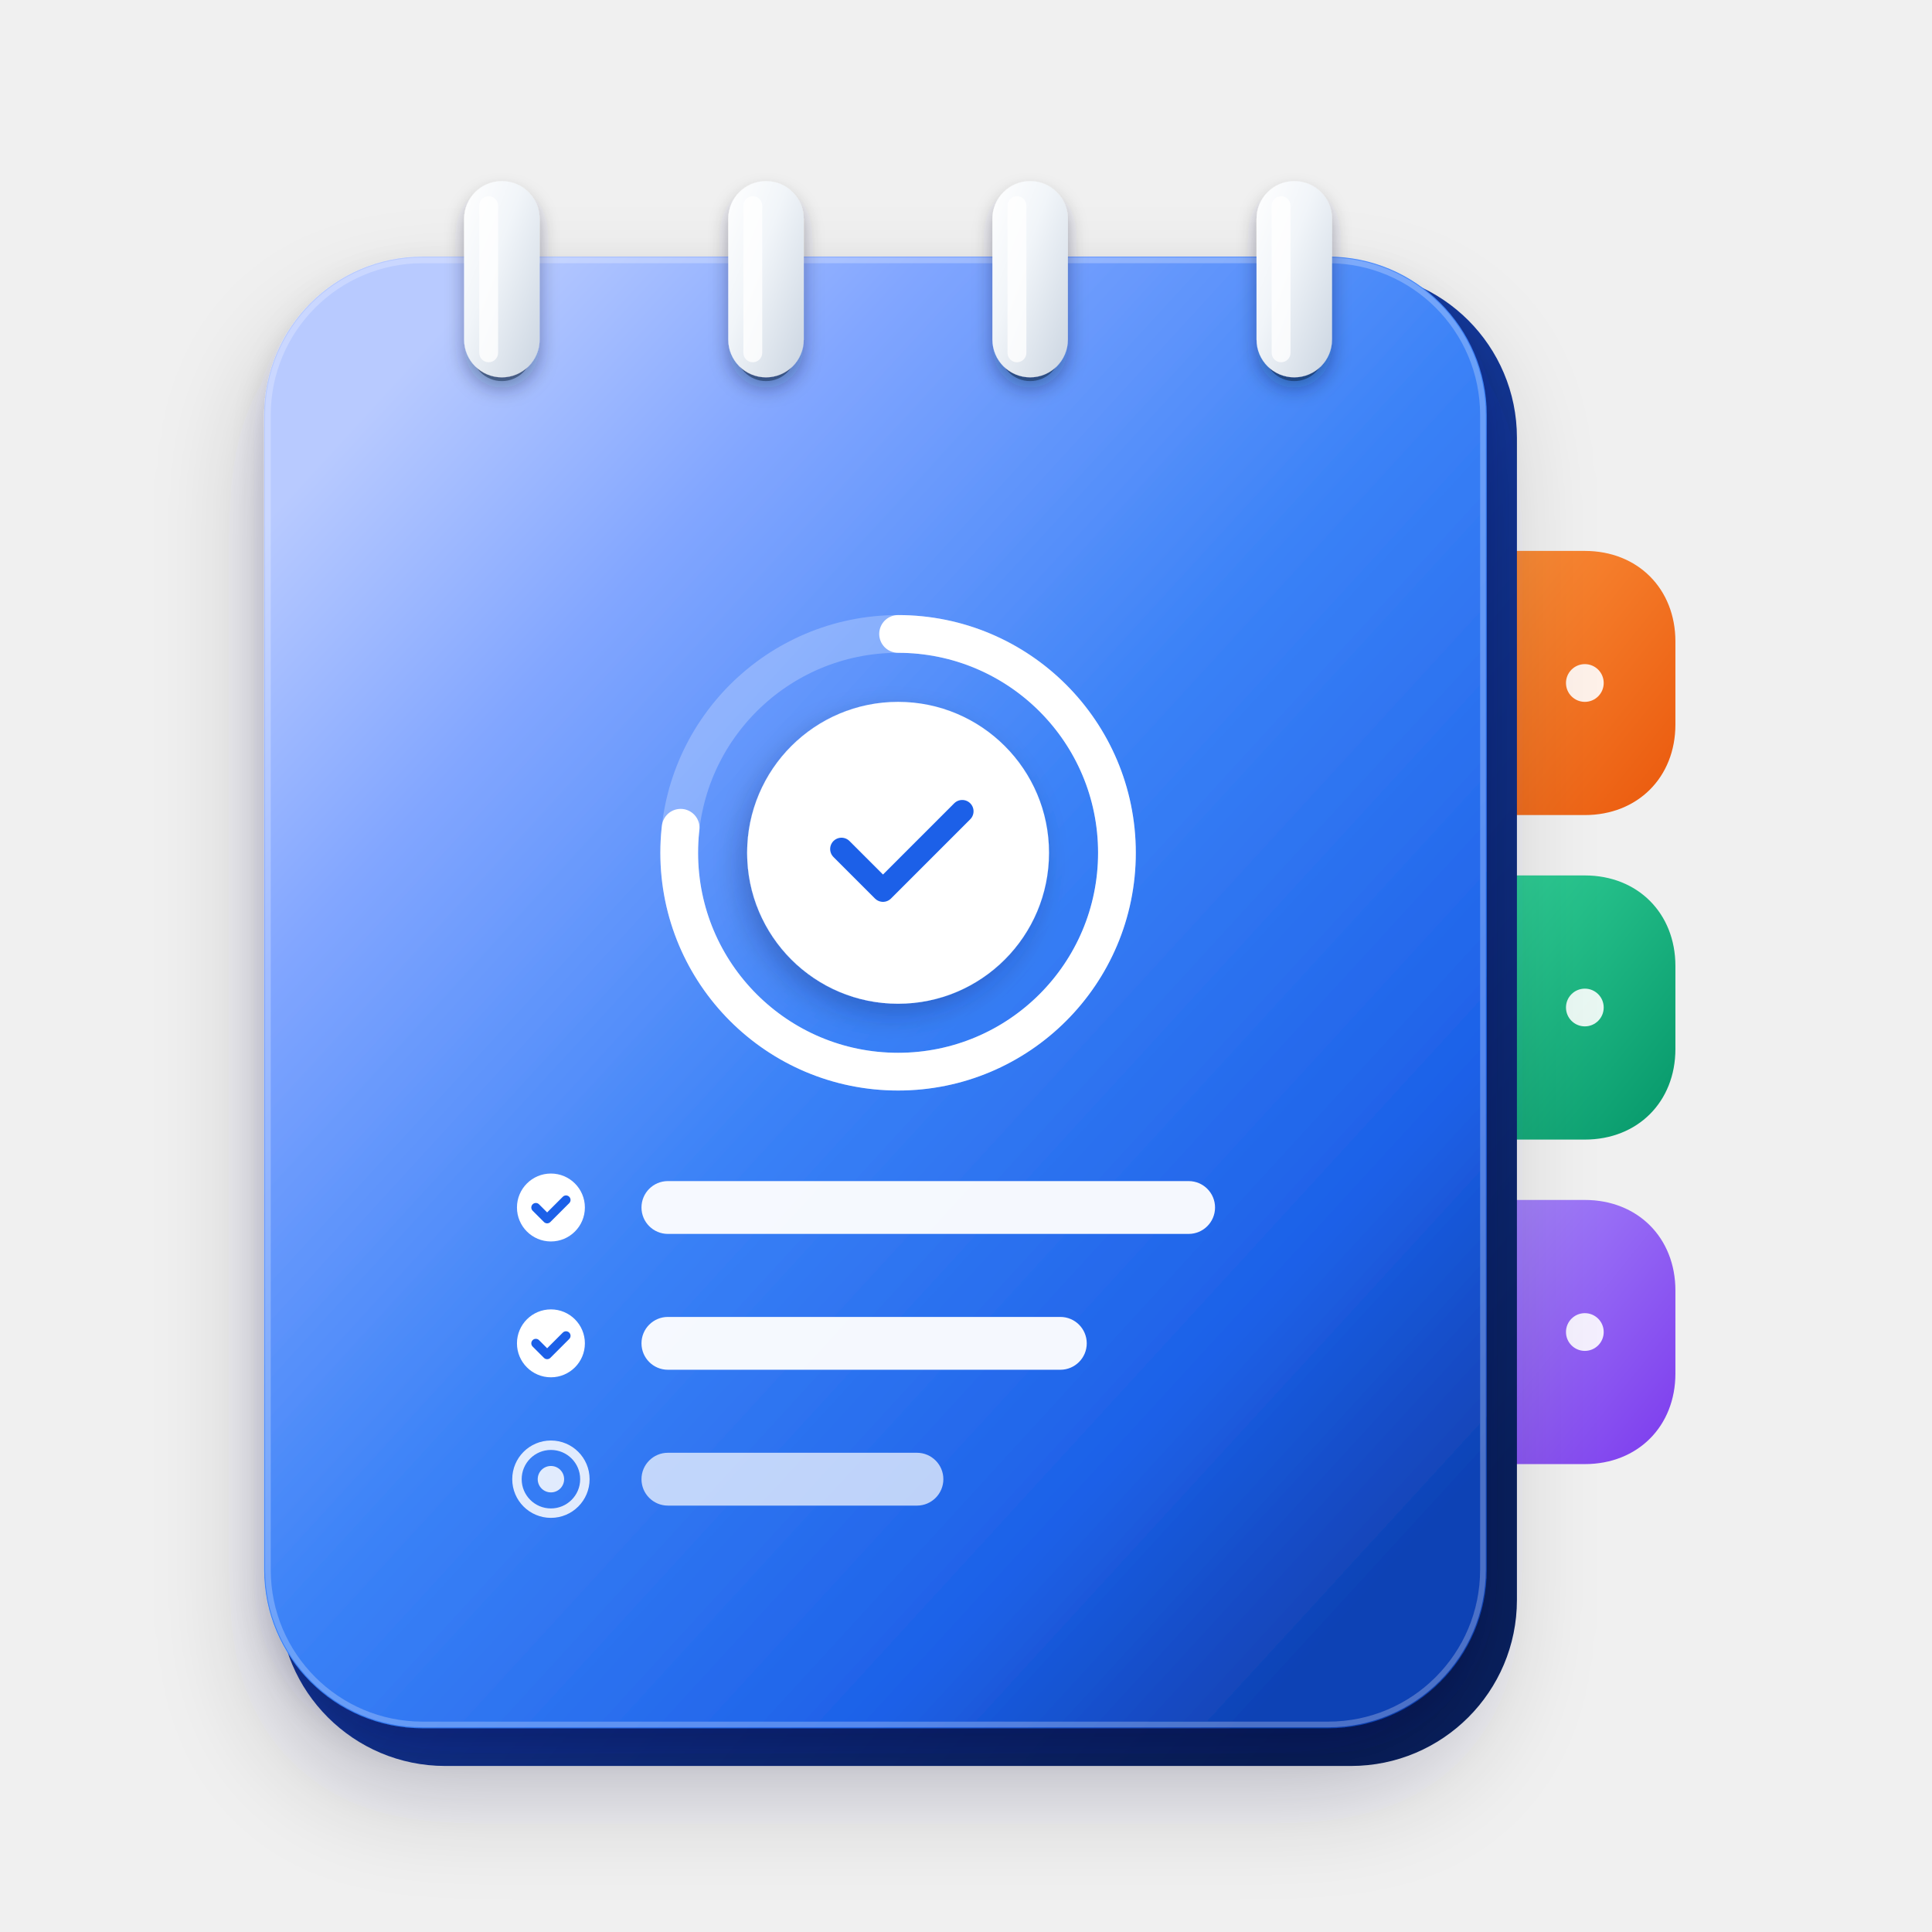
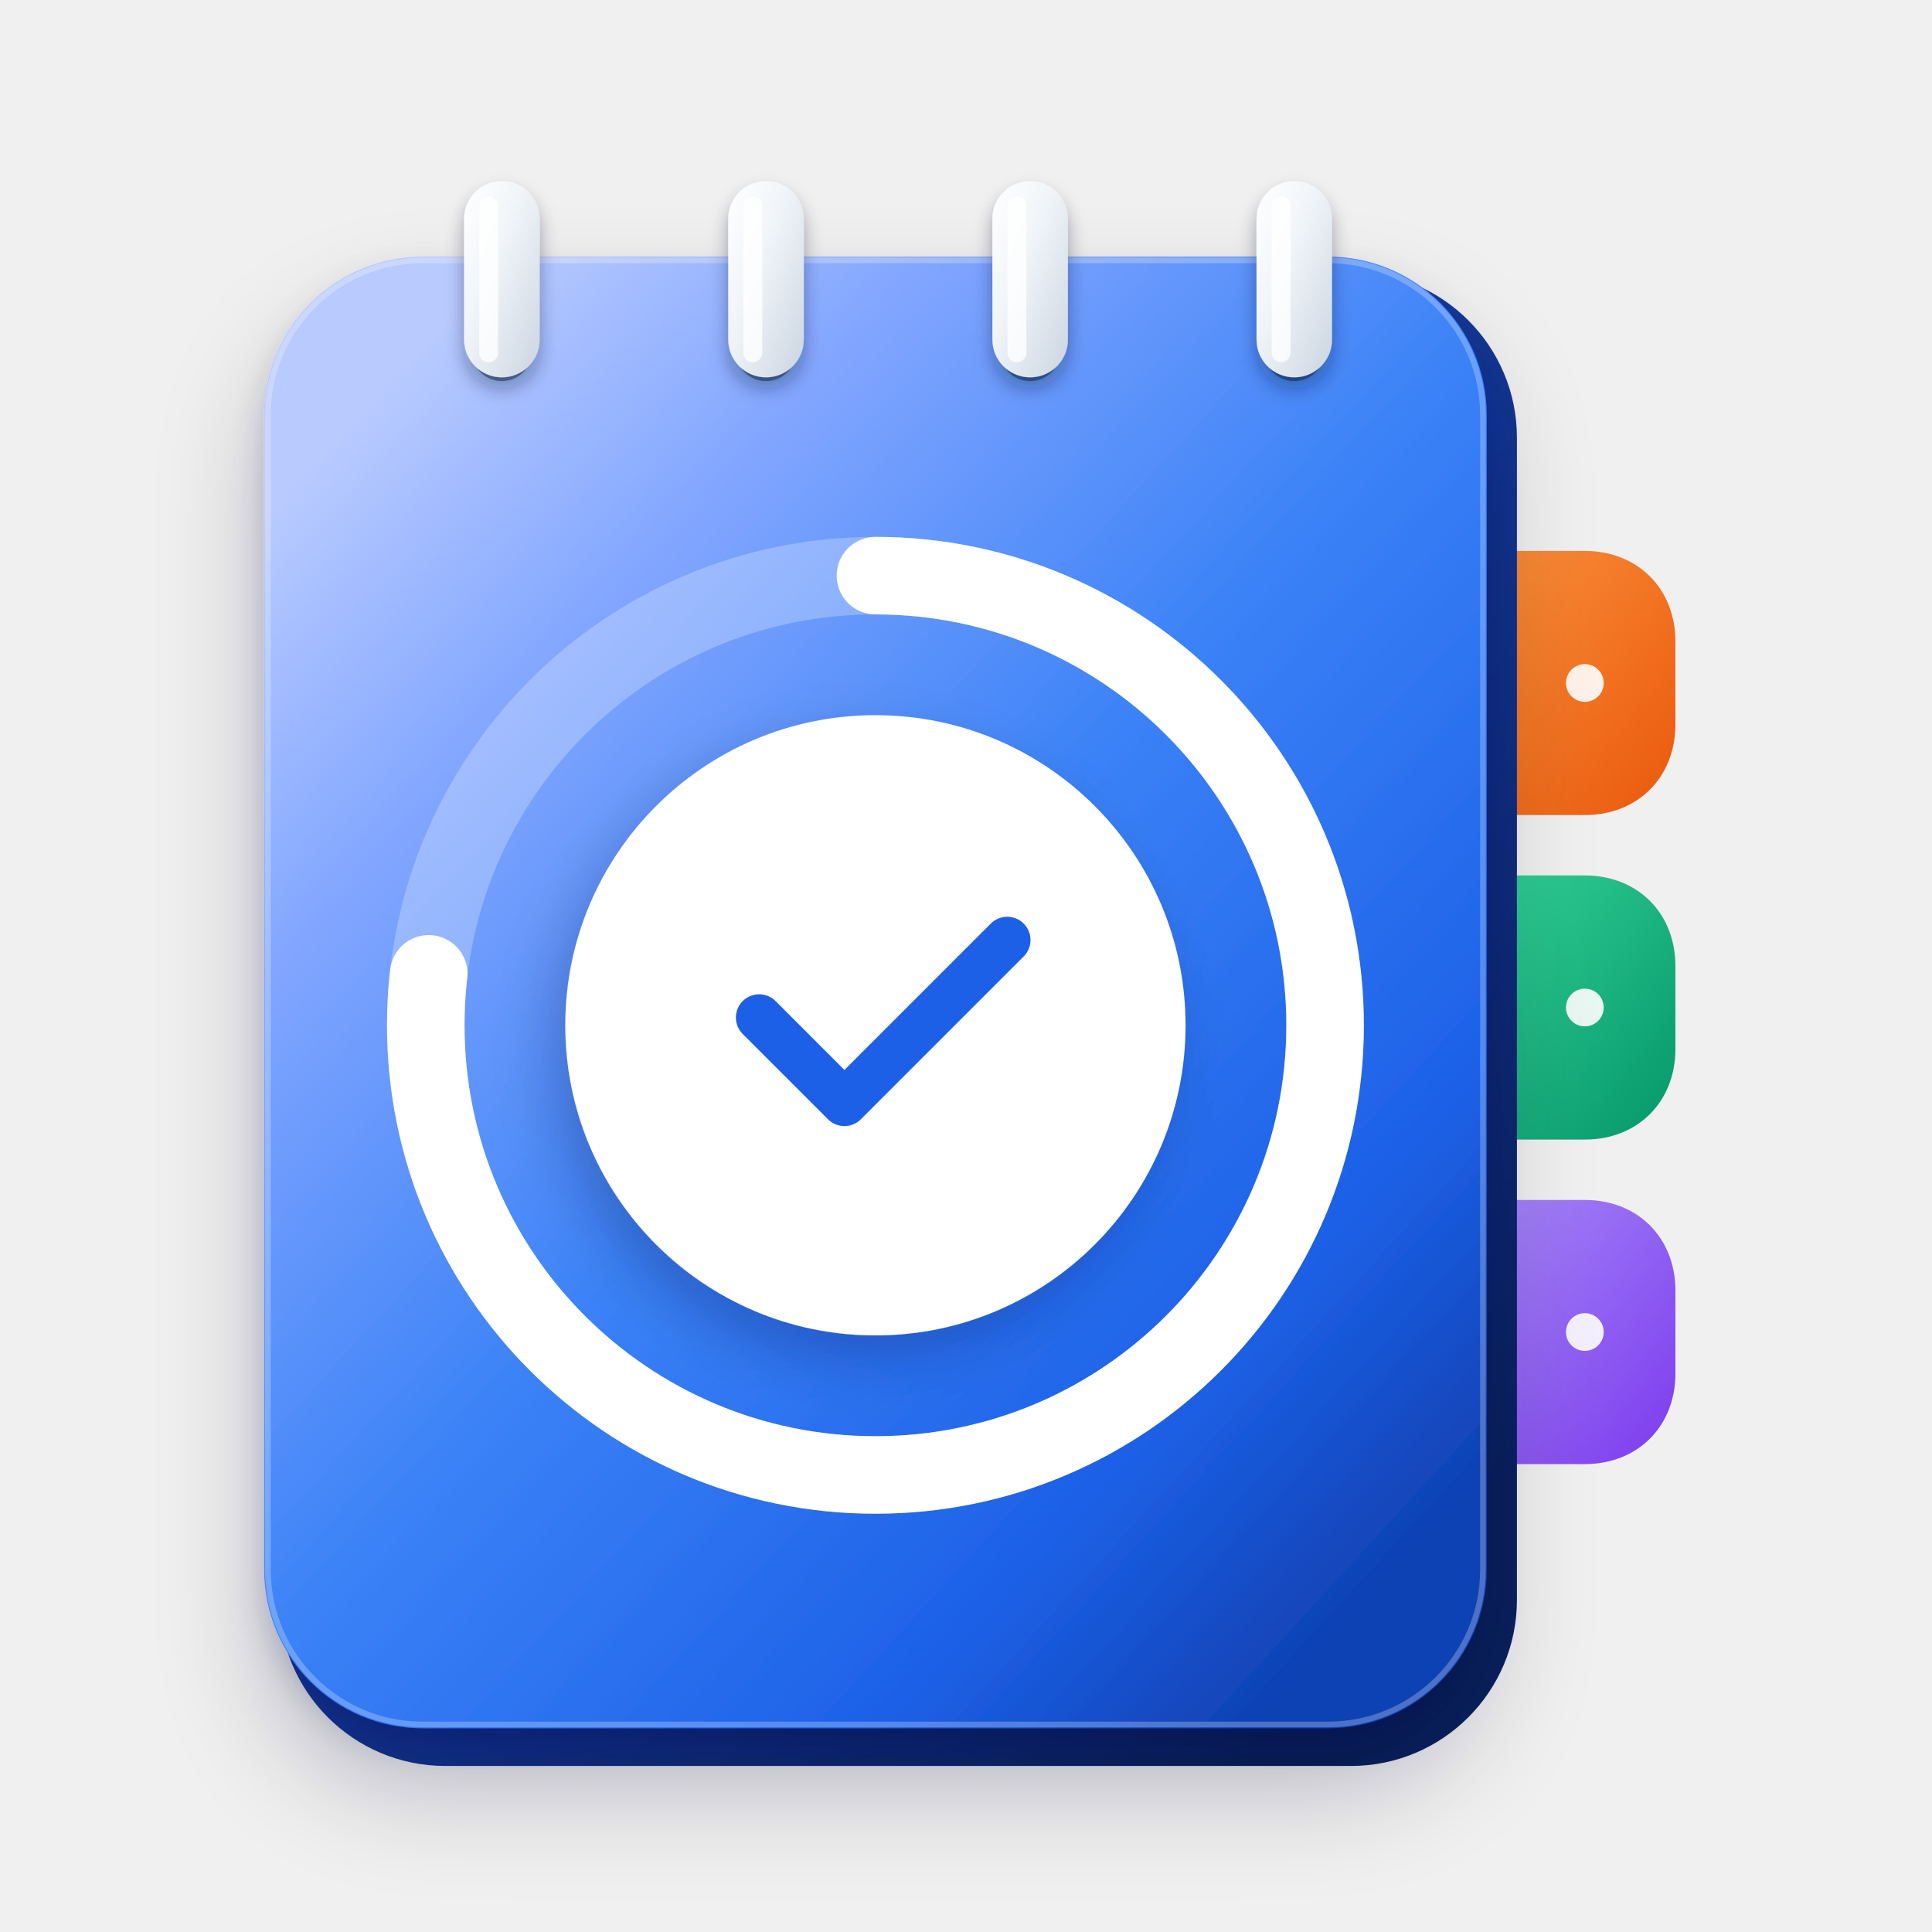
- <svg xmlns="http://www.w3.org/2000/svg" width="512" height="512" viewBox="0 0 512 512" fill="none">
-   <defs>
+ <svg xmlns="http://www.w3.org/2000/svg" width="512" height="512" viewBox="0 0 512 512" fill="none" version="1.1" id="svg46">
+   <defs id="defs23">
    <linearGradient id="heroGrad" x1="12%" y1="8%" x2="88%" y2="92%">
-       <stop offset="0%" stop-color="#b8caff" />
-       <stop offset="20%" stop-color="#82a6ff" />
-       <stop offset="50%" stop-color="#3b82f7" />
-       <stop offset="82%" stop-color="#1d61e8" />
-       <stop offset="100%" stop-color="#1042b5" />
+       <stop offset="0%" stop-color="#b8caff" id="stop1" />
+       <stop offset="20%" stop-color="#82a6ff" id="stop2" />
+       <stop offset="50%" stop-color="#3b82f7" id="stop3" />
+       <stop offset="82%" stop-color="#1d61e8" id="stop4" />
+       <stop offset="100%" stop-color="#1042b5" id="stop5" />
    </linearGradient>
    <linearGradient id="spineGrad" x1="10%" y1="10%" x2="90%" y2="90%">
-       <stop offset="0%" stop-color="#1d4ed8" />
-       <stop offset="100%" stop-color="#09215c" />
+       <stop offset="0%" stop-color="#1d4ed8" id="stop6" />
+       <stop offset="100%" stop-color="#09215c" id="stop7" />
    </linearGradient>
    <linearGradient id="ringGrad" x1="0%" y1="0%" x2="100%" y2="100%">
-       <stop offset="0%" stop-color="#ffffff" />
-       <stop offset="40%" stop-color="#f1f5f9" />
-       <stop offset="100%" stop-color="#cbd5e1" />
+       <stop offset="0%" stop-color="#ffffff" id="stop8" />
+       <stop offset="40%" stop-color="#f1f5f9" id="stop9" />
+       <stop offset="100%" stop-color="#cbd5e1" id="stop10" />
    </linearGradient>
    <linearGradient id="tabOrange" x1="0%" y1="0%" x2="100%" y2="100%">
-       <stop offset="0%" stop-color="#fb923c" />
-       <stop offset="100%" stop-color="#ea580c" />
+       <stop offset="0%" stop-color="#fb923c" id="stop11" />
+       <stop offset="100%" stop-color="#ea580c" id="stop12" />
    </linearGradient>
    <linearGradient id="tabEmerald" x1="0%" y1="0%" x2="100%" y2="100%">
-       <stop offset="0%" stop-color="#34d399" />
-       <stop offset="100%" stop-color="#059669" />
+       <stop offset="0%" stop-color="#34d399" id="stop13" />
+       <stop offset="100%" stop-color="#059669" id="stop14" />
    </linearGradient>
    <linearGradient id="tabPurple" x1="0%" y1="0%" x2="100%" y2="100%">
-       <stop offset="0%" stop-color="#a78bfa" />
-       <stop offset="100%" stop-color="#7c3aed" />
+       <stop offset="0%" stop-color="#a78bfa" id="stop15" />
+       <stop offset="100%" stop-color="#7c3aed" id="stop16" />
    </linearGradient>
-     <filter id="binderShadow" x="-25%" y="-20%" width="150%" height="145%">
-       <feGaussianBlur in="SourceAlpha" stdDeviation="14" result="blur1" />
-       <feOffset in="blur1" dx="0" dy="16" result="offset1" />
-       <feFlood flood-color="#06163a" flood-opacity="0.24" result="color1" />
-       <feComposite in="color1" in2="offset1" operator="in" result="shadow1" />
-       <feGaussianBlur in="SourceAlpha" stdDeviation="4" result="blur2" />
-       <feOffset in="blur2" dx="0" dy="4" result="offset2" />
-       <feFlood flood-color="#06163a" flood-opacity="0.16" result="color2" />
-       <feComposite in="color2" in2="offset2" operator="in" result="shadow2" />
-       <feMerge>
-         <feMergeNode in="shadow1" />
-         <feMergeNode in="shadow2" />
-         <feMergeNode in="SourceGraphic" />
+     <filter id="binderShadow" x="-0.133" y="-0.111" width="1.267" height="1.273">
+       <feGaussianBlur in="SourceAlpha" stdDeviation="14" result="blur1" id="feGaussianBlur16" />
+       <feOffset in="blur1" dx="0" dy="16" result="offset1" id="feOffset16" />
+       <feFlood flood-color="#06163a" flood-opacity="0.24" result="color1" id="feFlood16" />
+       <feComposite in="color1" in2="offset1" operator="in" result="shadow1" id="feComposite16" />
+       <feGaussianBlur in="SourceAlpha" stdDeviation="4" result="blur2" id="feGaussianBlur17" />
+       <feOffset in="blur2" dx="0" dy="4" result="offset2" id="feOffset17" />
+       <feFlood flood-color="#06163a" flood-opacity="0.16" result="color2" id="feFlood17" />
+       <feComposite in="color2" in2="offset2" operator="in" result="shadow2" id="feComposite17" />
+       <feMerge id="feMerge19">
+         <feMergeNode in="shadow1" id="feMergeNode17" />
+         <feMergeNode in="shadow2" id="feMergeNode18" />
+         <feMergeNode in="SourceGraphic" id="feMergeNode19" />
      </feMerge>
    </filter>
-     <filter id="tabShadow" x="-25%" y="-25%" width="150%" height="150%">
-       <feGaussianBlur in="SourceAlpha" stdDeviation="3.5" result="b" />
-       <feOffset in="b" dx="-2" dy="3" result="o" />
-       <feFlood flood-color="#06163a" flood-opacity="0.22" result="c" />
-       <feComposite in="c" in2="o" operator="in" result="s" />
-       <feMerge>
-         <feMergeNode in="s" />
-         <feMergeNode in="SourceGraphic" />
+     <filter id="tabShadow" x="-0.13" y="-0.105" width="1.235" height="1.248">
+       <feGaussianBlur in="SourceAlpha" stdDeviation="3.5" result="b" id="feGaussianBlur19" />
+       <feOffset in="b" dx="-2" dy="3" result="o" id="feOffset19" />
+       <feFlood flood-color="#06163a" flood-opacity="0.22" result="c" id="feFlood19" />
+       <feComposite in="c" in2="o" operator="in" result="s" id="feComposite19" />
+       <feMerge id="feMerge21">
+         <feMergeNode in="s" id="feMergeNode20" />
+         <feMergeNode in="SourceGraphic" id="feMergeNode21" />
      </feMerge>
    </filter>
-     <filter id="ringShadow" x="-30%" y="-30%" width="160%" height="160%">
-       <feGaussianBlur in="SourceAlpha" stdDeviation="2.5" result="rb" />
-       <feOffset in="rb" dx="0" dy="3" result="ro" />
-       <feFlood flood-color="#06163a" flood-opacity="0.35" result="rc" />
-       <feComposite in="rc" in2="ro" operator="in" result="rs" />
-       <feMerge>
-         <feMergeNode in="rs" />
-         <feMergeNode in="SourceGraphic" />
+     <filter id="ringShadow" x="-0.026" y="-0.115" width="1.052" height="1.288">
+       <feGaussianBlur in="SourceAlpha" stdDeviation="2.5" result="rb" id="feGaussianBlur21" />
+       <feOffset in="rb" dx="0" dy="3" result="ro" id="feOffset21" />
+       <feFlood flood-color="#06163a" flood-opacity="0.35" result="rc" id="feFlood21" />
+       <feComposite in="rc" in2="ro" operator="in" result="rs" id="feComposite21" />
+       <feMerge id="feMerge23">
+         <feMergeNode in="rs" id="feMergeNode22" />
+         <feMergeNode in="SourceGraphic" id="feMergeNode23" />
      </feMerge>
    </filter>
  </defs>
-   <g transform="translate(238, 258)">
-     <g transform="translate(150, -112)">
-       <path d="M 0 0 L 32 0 C 46 0 56 10 56 24 L 56 46 C 56 60 46 70 32 70 L 0 70 Z" fill="url(#tabOrange)" />
-       <circle cx="32" cy="35" r="5" fill="#ffffff" opacity="0.9" />
+   <g transform="translate(238, 258)" id="g46">
+     <g transform="translate(150, -112)" id="g23">
+       <path d="M 0 0 L 32 0 C 46 0 56 10 56 24 L 56 46 C 56 60 46 70 32 70 L 0 70 Z" fill="url(#tabOrange)" id="path23" />
+       <circle cx="32" cy="35" r="5" fill="#ffffff" opacity="0.9" id="circle23" />
    </g>
-     <g transform="translate(150, -26)">
-       <path d="M 0 0 L 32 0 C 46 0 56 10 56 24 L 56 46 C 56 60 46 70 32 70 L 0 70 Z" fill="url(#tabEmerald)" />
-       <circle cx="32" cy="35" r="5" fill="#ffffff" opacity="0.9" />
+     <g transform="translate(150, -26)" id="g24">
+       <path d="M 0 0 L 32 0 C 46 0 56 10 56 24 L 56 46 C 56 60 46 70 32 70 L 0 70 Z" fill="url(#tabEmerald)" id="path24" />
+       <circle cx="32" cy="35" r="5" fill="#ffffff" opacity="0.9" id="circle24" />
    </g>
-     <g transform="translate(150, 60)">
-       <path d="M 0 0 L 32 0 C 46 0 56 10 56 24 L 56 46 C 56 60 46 70 32 70 L 0 70 Z" fill="url(#tabPurple)" />
-       <circle cx="32" cy="35" r="5" fill="#ffffff" opacity="0.9" />
+     <g transform="translate(150, 60)" id="g25">
+       <path d="M 0 0 L 32 0 C 46 0 56 10 56 24 L 56 46 C 56 60 46 70 32 70 L 0 70 Z" fill="url(#tabPurple)" id="path25" />
+       <circle cx="32" cy="35" r="5" fill="#ffffff" opacity="0.9" id="circle25" />
    </g>
-     <rect x="-164" y="-186" width="328" height="396" rx="44" fill="url(#spineGrad)" />
-     <g filter="url(#binderShadow)">
-       <rect x="-168" y="-190" width="324" height="390" rx="42" fill="url(#heroGrad)" />
-       <rect x="-167" y="-189" width="322" height="388" rx="41" fill="none" stroke="rgba(255,255,255,0.25)" stroke-width="1.5" />
-       <g opacity="0.45">
-         <circle cx="-105" cy="-165" r="8" fill="#06163a" />
-         <circle cx="-35" cy="-165" r="8" fill="#06163a" />
-         <circle cx="35" cy="-165" r="8" fill="#06163a" />
-         <circle cx="105" cy="-165" r="8" fill="#06163a" />
+     <rect x="-164" y="-186" width="328" height="396" rx="44" fill="url(#spineGrad)" id="rect25" />
+     <g filter="url(#binderShadow)" id="g38">
+       <rect x="-168" y="-190" width="324" height="390" rx="42" fill="url(#heroGrad)" id="rect26" />
+       <rect x="-167" y="-189" width="322" height="388" rx="41" fill="none" stroke="rgba(255,255,255,0.25)" stroke-width="1.5" id="rect27" />
+       <g opacity="0.45" id="g30">
+         <circle cx="-105" cy="-165" r="8" fill="#06163a" id="circle27" />
+         <circle cx="-35" cy="-165" r="8" fill="#06163a" id="circle28" />
+         <circle cx="35" cy="-165" r="8" fill="#06163a" id="circle29" />
+         <circle cx="105" cy="-165" r="8" fill="#06163a" id="circle30" />
      </g>
-       <g transform="translate(0, -32)">
-         <circle cx="0" cy="0" r="58" fill="none" stroke="#ffffff" stroke-width="10" opacity="0.25" />
-         <circle cx="0" cy="0" r="58" fill="none" stroke="#ffffff" stroke-width="10" stroke-linecap="round" stroke-dasharray="280 365" stroke-dashoffset="0" transform="rotate(-90)" />
-         <circle cx="0" cy="0" r="40" fill="#ffffff" filter="url(#tabShadow)" />
-         <path d="M -15 -1 L -4 10 L 17 -11" fill="none" stroke="#1d61e8" stroke-width="6" stroke-linecap="round" stroke-linejoin="round" />
-       </g>
-       <g transform="translate(0, 62)">
-         <circle cx="-92" cy="0" r="9" fill="#ffffff" />
-         <path d="M -96 0 L -93 3 L -88 -2" fill="none" stroke="#1d61e8" stroke-width="2.4" stroke-linecap="round" stroke-linejoin="round" />
-         <rect x="-68" y="-7" width="152" height="14" rx="7" fill="#ffffff" opacity="0.95" />
-       </g>
-       <g transform="translate(0, 98)">
-         <circle cx="-92" cy="0" r="9" fill="#ffffff" />
-         <path d="M -96 0 L -93 3 L -88 -2" fill="none" stroke="#1d61e8" stroke-width="2.4" stroke-linecap="round" stroke-linejoin="round" />
-         <rect x="-68" y="-7" width="118" height="14" rx="7" fill="#ffffff" opacity="0.95" />
-       </g>
-       <g transform="translate(0, 134)">
-         <circle cx="-92" cy="0" r="9" fill="none" stroke="#ffffff" stroke-width="2.5" opacity="0.85" />
-         <circle cx="-92" cy="0" r="3.5" fill="#ffffff" opacity="0.85" />
-         <rect x="-68" y="-7" width="80" height="14" rx="7" fill="#ffffff" opacity="0.70" />
+       <g transform="matrix(2.054568,0,0,2.054568,-6.000612,13.71403)" id="g33">
+         <circle cx="0" cy="0" r="58" fill="none" stroke="#ffffff" stroke-width="10" opacity="0.25" id="circle31" />
+         <circle cx="0" cy="0" r="58" fill="none" stroke="#ffffff" stroke-width="10" stroke-linecap="round" stroke-dasharray="280, 365" stroke-dashoffset="0" transform="rotate(-90)" id="circle32" />
+         <circle cx="0" cy="0" r="40" fill="#ffffff" filter="url(#tabShadow)" id="circle33" />
+         <path d="M -15,-1 -4,10 17,-11" fill="none" stroke="#1d61e8" stroke-width="6" stroke-linecap="round" stroke-linejoin="round" id="path33" />
      </g>
    </g>
-     <g filter="url(#ringShadow)">
-       <rect x="-115" y="-210" width="20" height="52" rx="10" fill="url(#ringGrad)" />
-       <rect x="-111" y="-206" width="5" height="44" rx="2.5" fill="#ffffff" opacity="0.8" />
-       <rect x="-45" y="-210" width="20" height="52" rx="10" fill="url(#ringGrad)" />
-       <rect x="-41" y="-206" width="5" height="44" rx="2.5" fill="#ffffff" opacity="0.8" />
-       <rect x="25" y="-210" width="20" height="52" rx="10" fill="url(#ringGrad)" />
-       <rect x="29" y="-206" width="5" height="44" rx="2.5" fill="#ffffff" opacity="0.8" />
-       <rect x="95" y="-210" width="20" height="52" rx="10" fill="url(#ringGrad)" />
-       <rect x="99" y="-206" width="5" height="44" rx="2.5" fill="#ffffff" opacity="0.8" />
+     <g filter="url(#ringShadow)" id="g45">
+       <rect x="-115" y="-210" width="20" height="52" rx="10" fill="url(#ringGrad)" id="rect38" />
+       <rect x="-111" y="-206" width="5" height="44" rx="2.5" fill="#ffffff" opacity="0.8" id="rect39" />
+       <rect x="-45" y="-210" width="20" height="52" rx="10" fill="url(#ringGrad)" id="rect40" />
+       <rect x="-41" y="-206" width="5" height="44" rx="2.5" fill="#ffffff" opacity="0.8" id="rect41" />
+       <rect x="25" y="-210" width="20" height="52" rx="10" fill="url(#ringGrad)" id="rect42" />
+       <rect x="29" y="-206" width="5" height="44" rx="2.5" fill="#ffffff" opacity="0.8" id="rect43" />
+       <rect x="95" y="-210" width="20" height="52" rx="10" fill="url(#ringGrad)" id="rect44" />
+       <rect x="99" y="-206" width="5" height="44" rx="2.5" fill="#ffffff" opacity="0.8" id="rect45" />
    </g>
  </g>
</svg>
